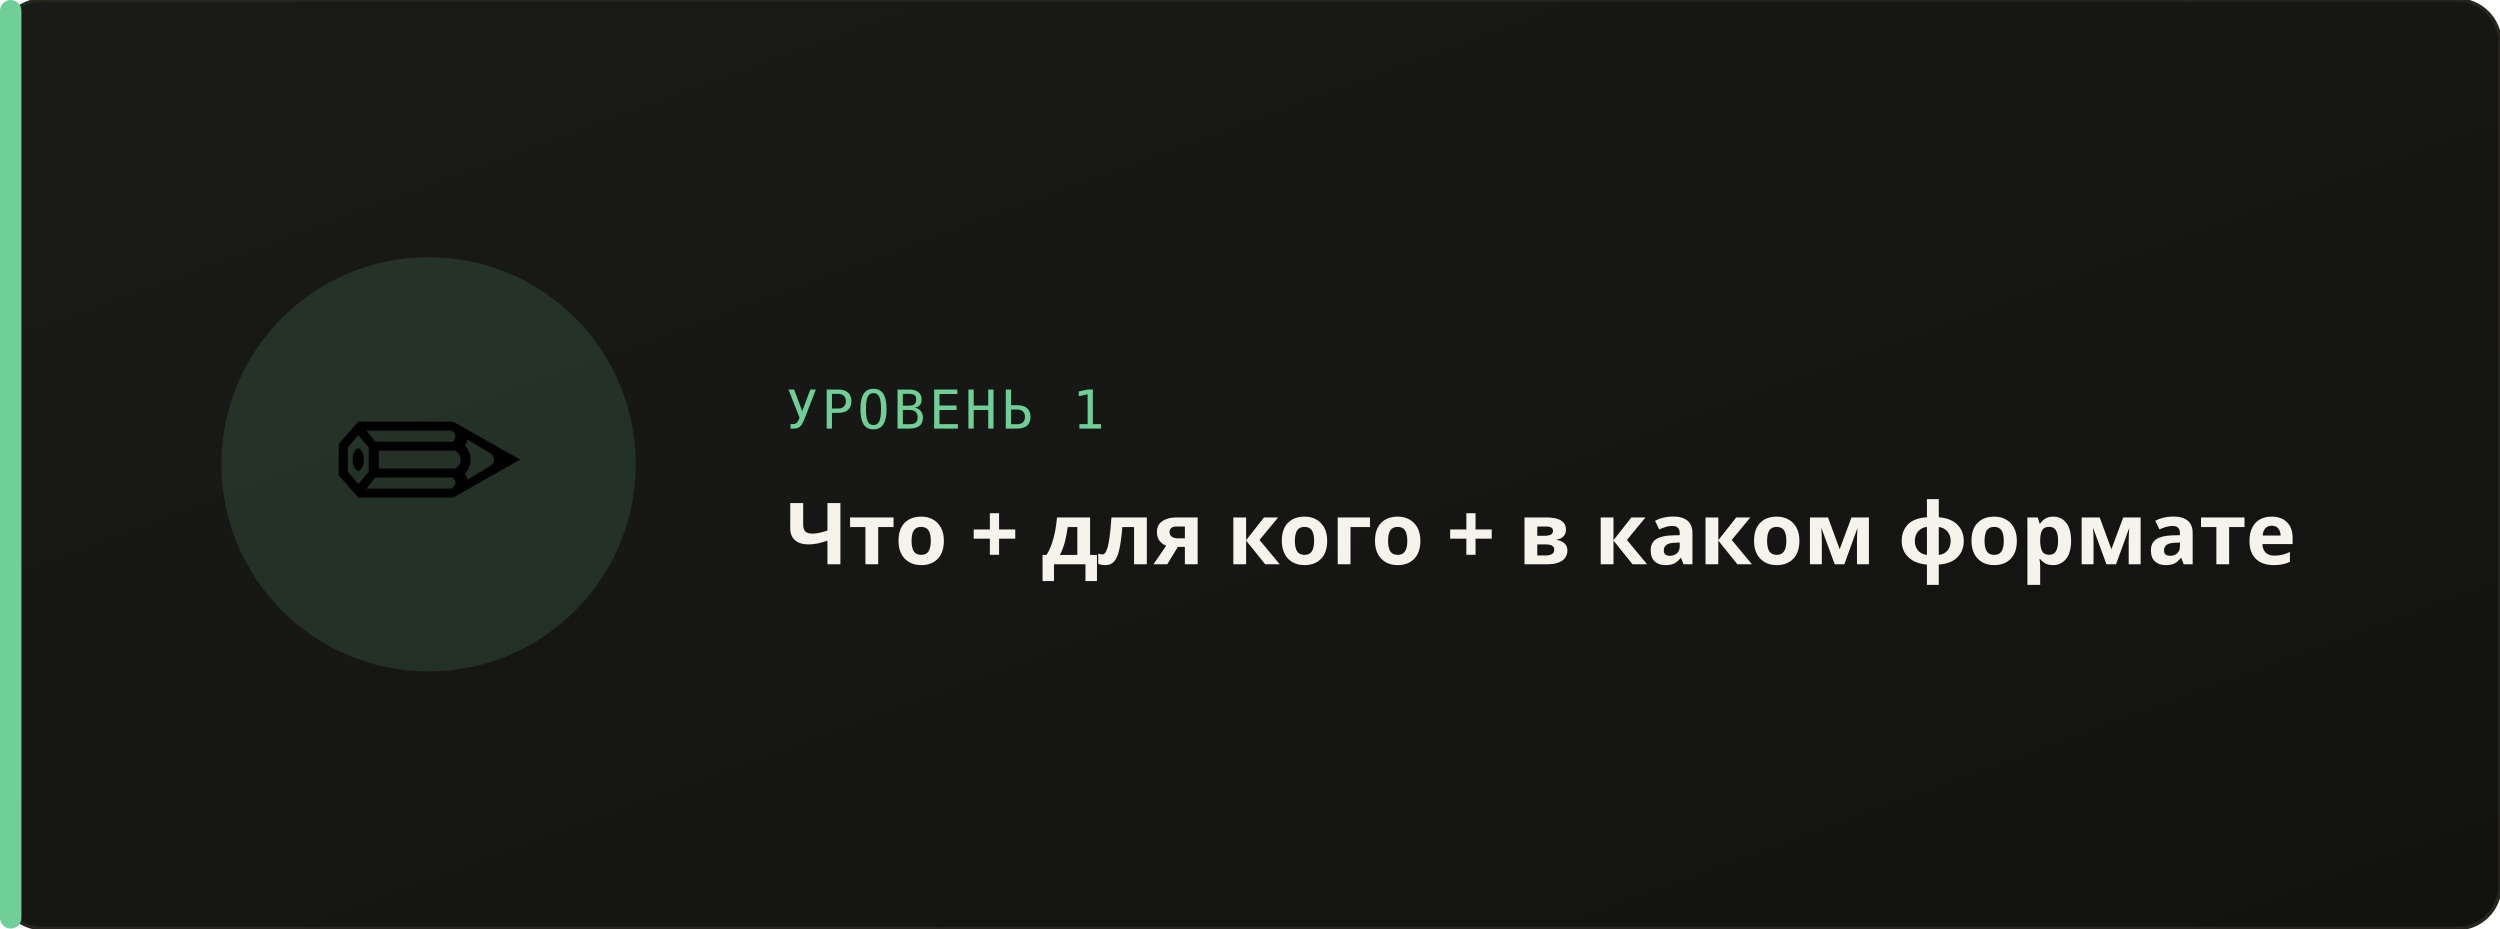
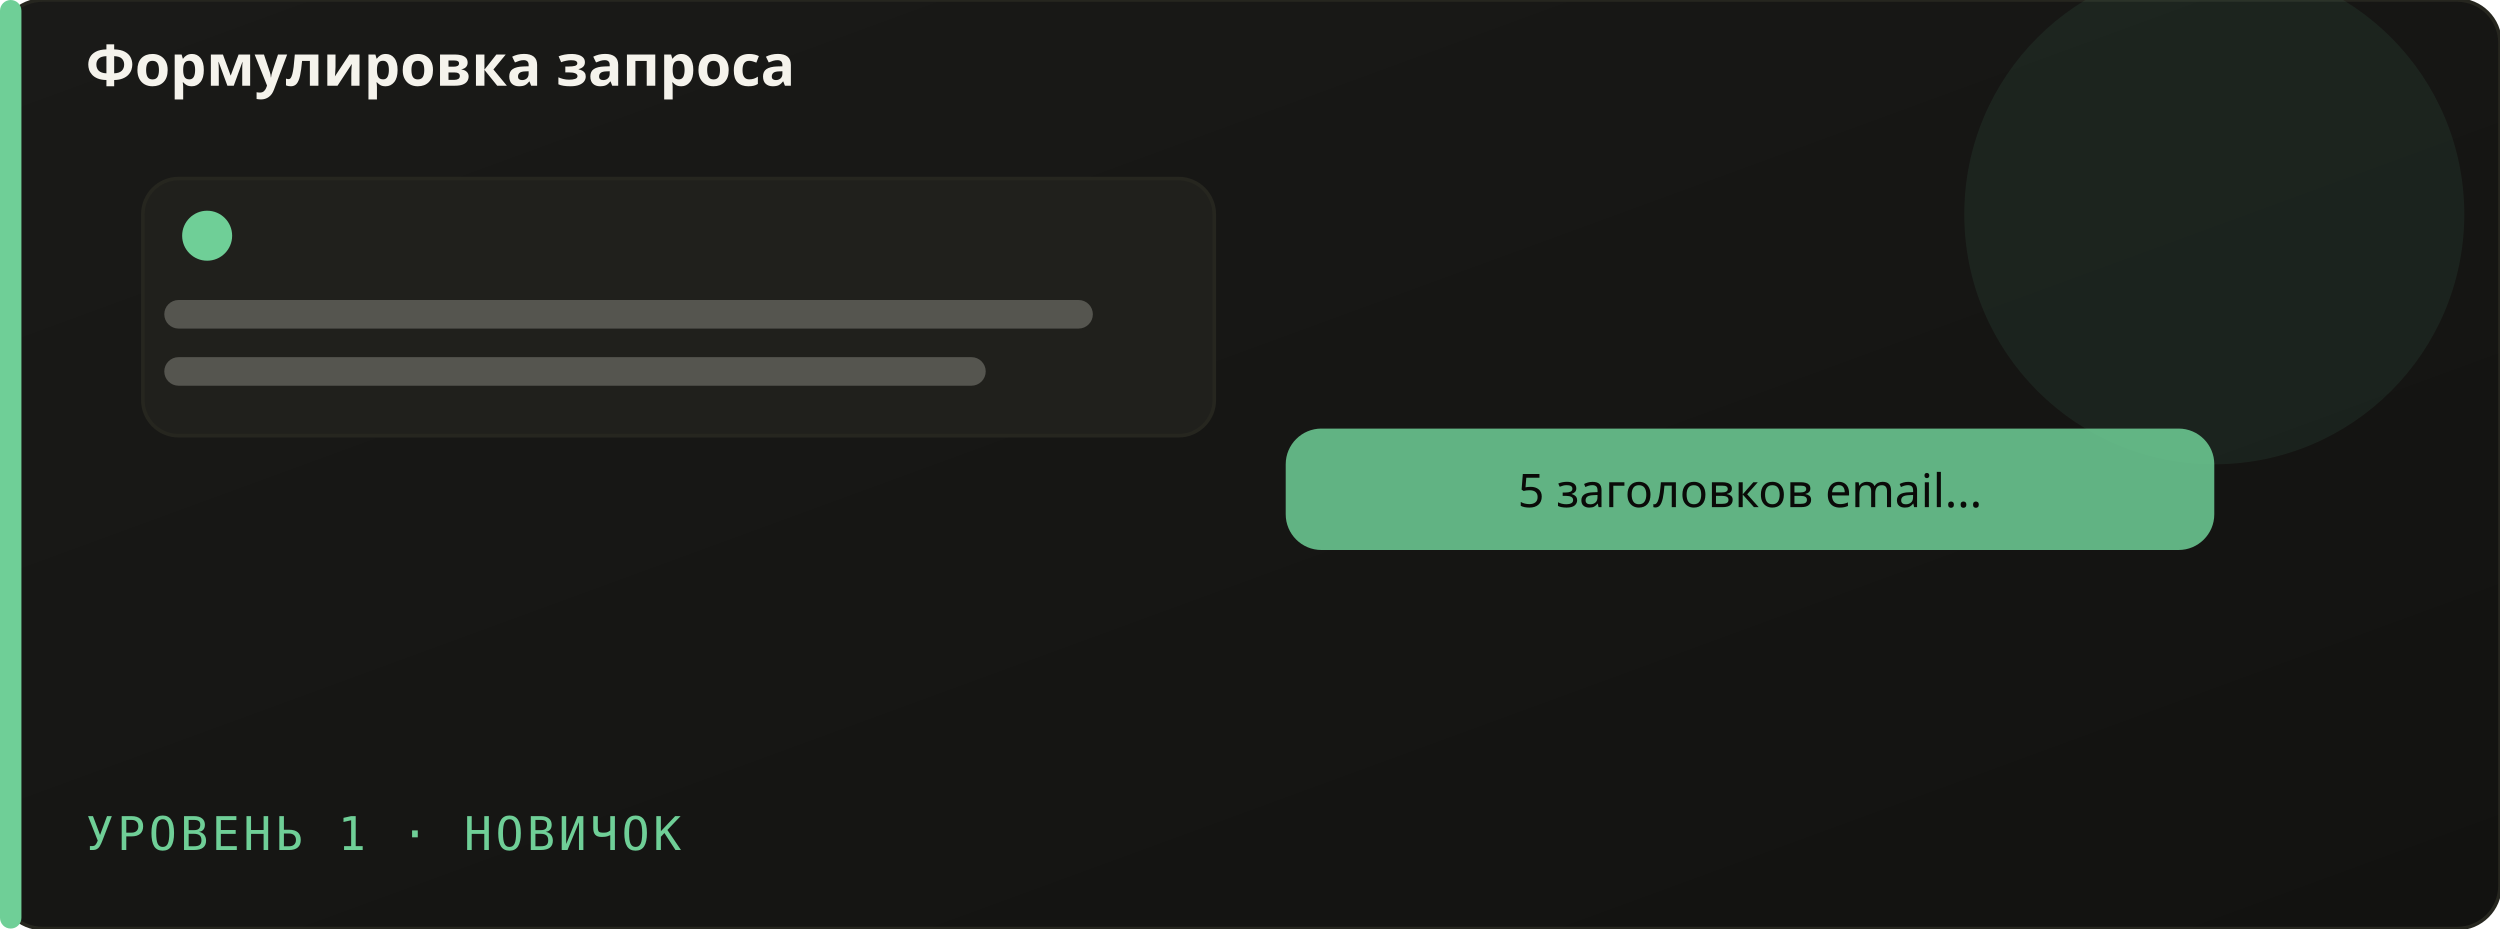
<svg xmlns="http://www.w3.org/2000/svg" viewBox="0 0 700 260">
  <defs>
    <linearGradient id="bg" x1="0" y1="0" x2="1" y2="1">
      <stop offset="0%" stop-color="#1a1a18" />
      <stop offset="100%" stop-color="#121210" />
    </linearGradient>
  </defs>
-   <rect width="700" height="260" rx="12" fill="url(#bg)" stroke="#26261f" stroke-width="1" />
+   <rect width="700" height="260" rx="12" fill="url(#bg)" stroke="#26261f" />
  <rect x="0" y="0" width="6" height="260" rx="3" fill="#6fcf97" />
-   <circle cx="120" cy="130" r="58" fill="#6fcf97" fill-opacity="0.14" />
-   <text x="120" y="152" font-size="64" text-anchor="middle">✏️</text>
-   <text x="220" y="120" font-family="monospace" font-size="15" fill="#6fcf97" letter-spacing="1">УРОВЕНЬ 1</text>
-   <text x="220" y="158" font-family="sans-serif" font-size="24" fill="#F5F3EC" font-weight="600">Что + для кого + в каком формате</text>
+   <circle cx="620" cy="60" r="70" fill="#6fcf97" fill-opacity="0.08" />
+   <rect x="40" y="50" width="300" height="72" rx="10" fill="#20201c" stroke="#26261f" />
+   <circle cx="58" cy="66" r="7" fill="#6fcf97" />
+   <rect x="46" y="84" width="260" height="8" rx="4" fill="#8a8a82" fill-opacity="0.5" />
+   <rect x="46" y="100" width="230" height="8" rx="4" fill="#8a8a82" fill-opacity="0.5" />
+   <rect x="360" y="120" width="260" height="34" rx="10" fill="#6fcf97" fill-opacity="0.85" />
+   <text x="490" y="142" font-family="sans-serif" font-size="13" fill="#0a0a08" text-anchor="middle">5 заголовков email...</text>
+   <text x="24" y="238" font-family="monospace" font-size="13" fill="#6fcf97" letter-spacing="1">УРОВЕНЬ 1 · НОВИЧОК</text>
+   <text x="24" y="24" font-family="sans-serif" font-size="16" fill="#F5F3EC" font-weight="600">Формулировка запроса</text>
</svg>
